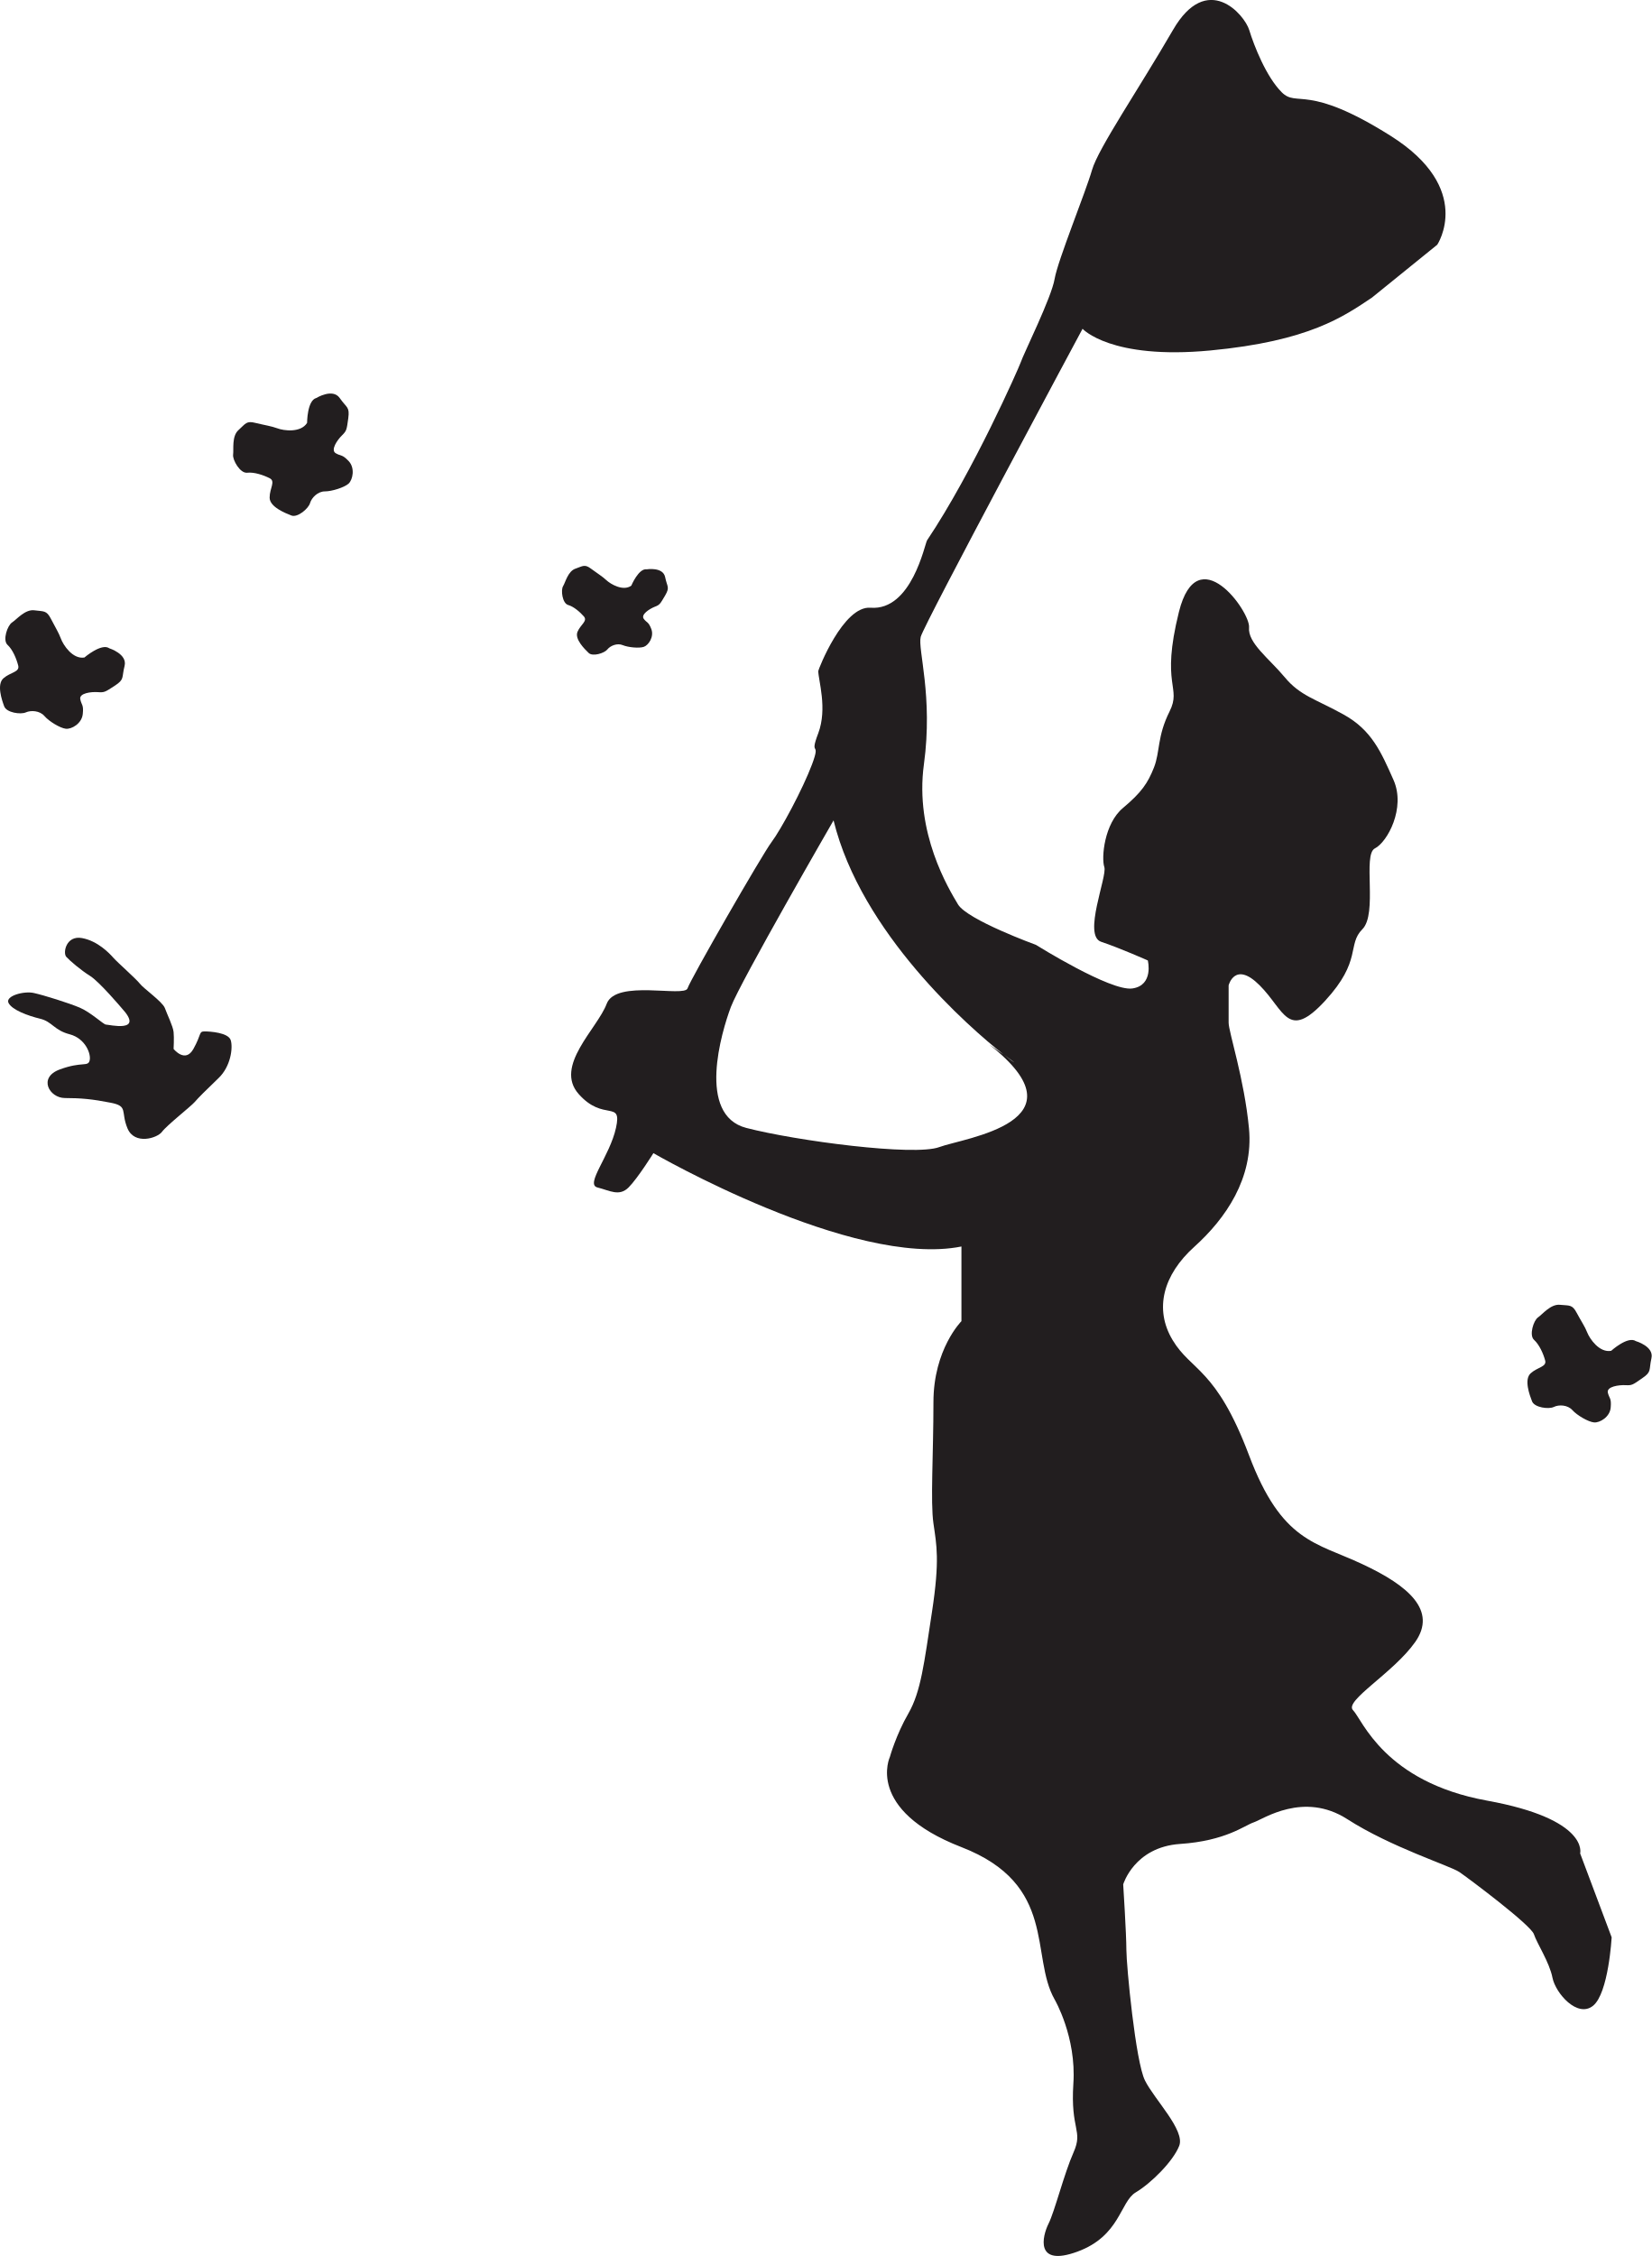
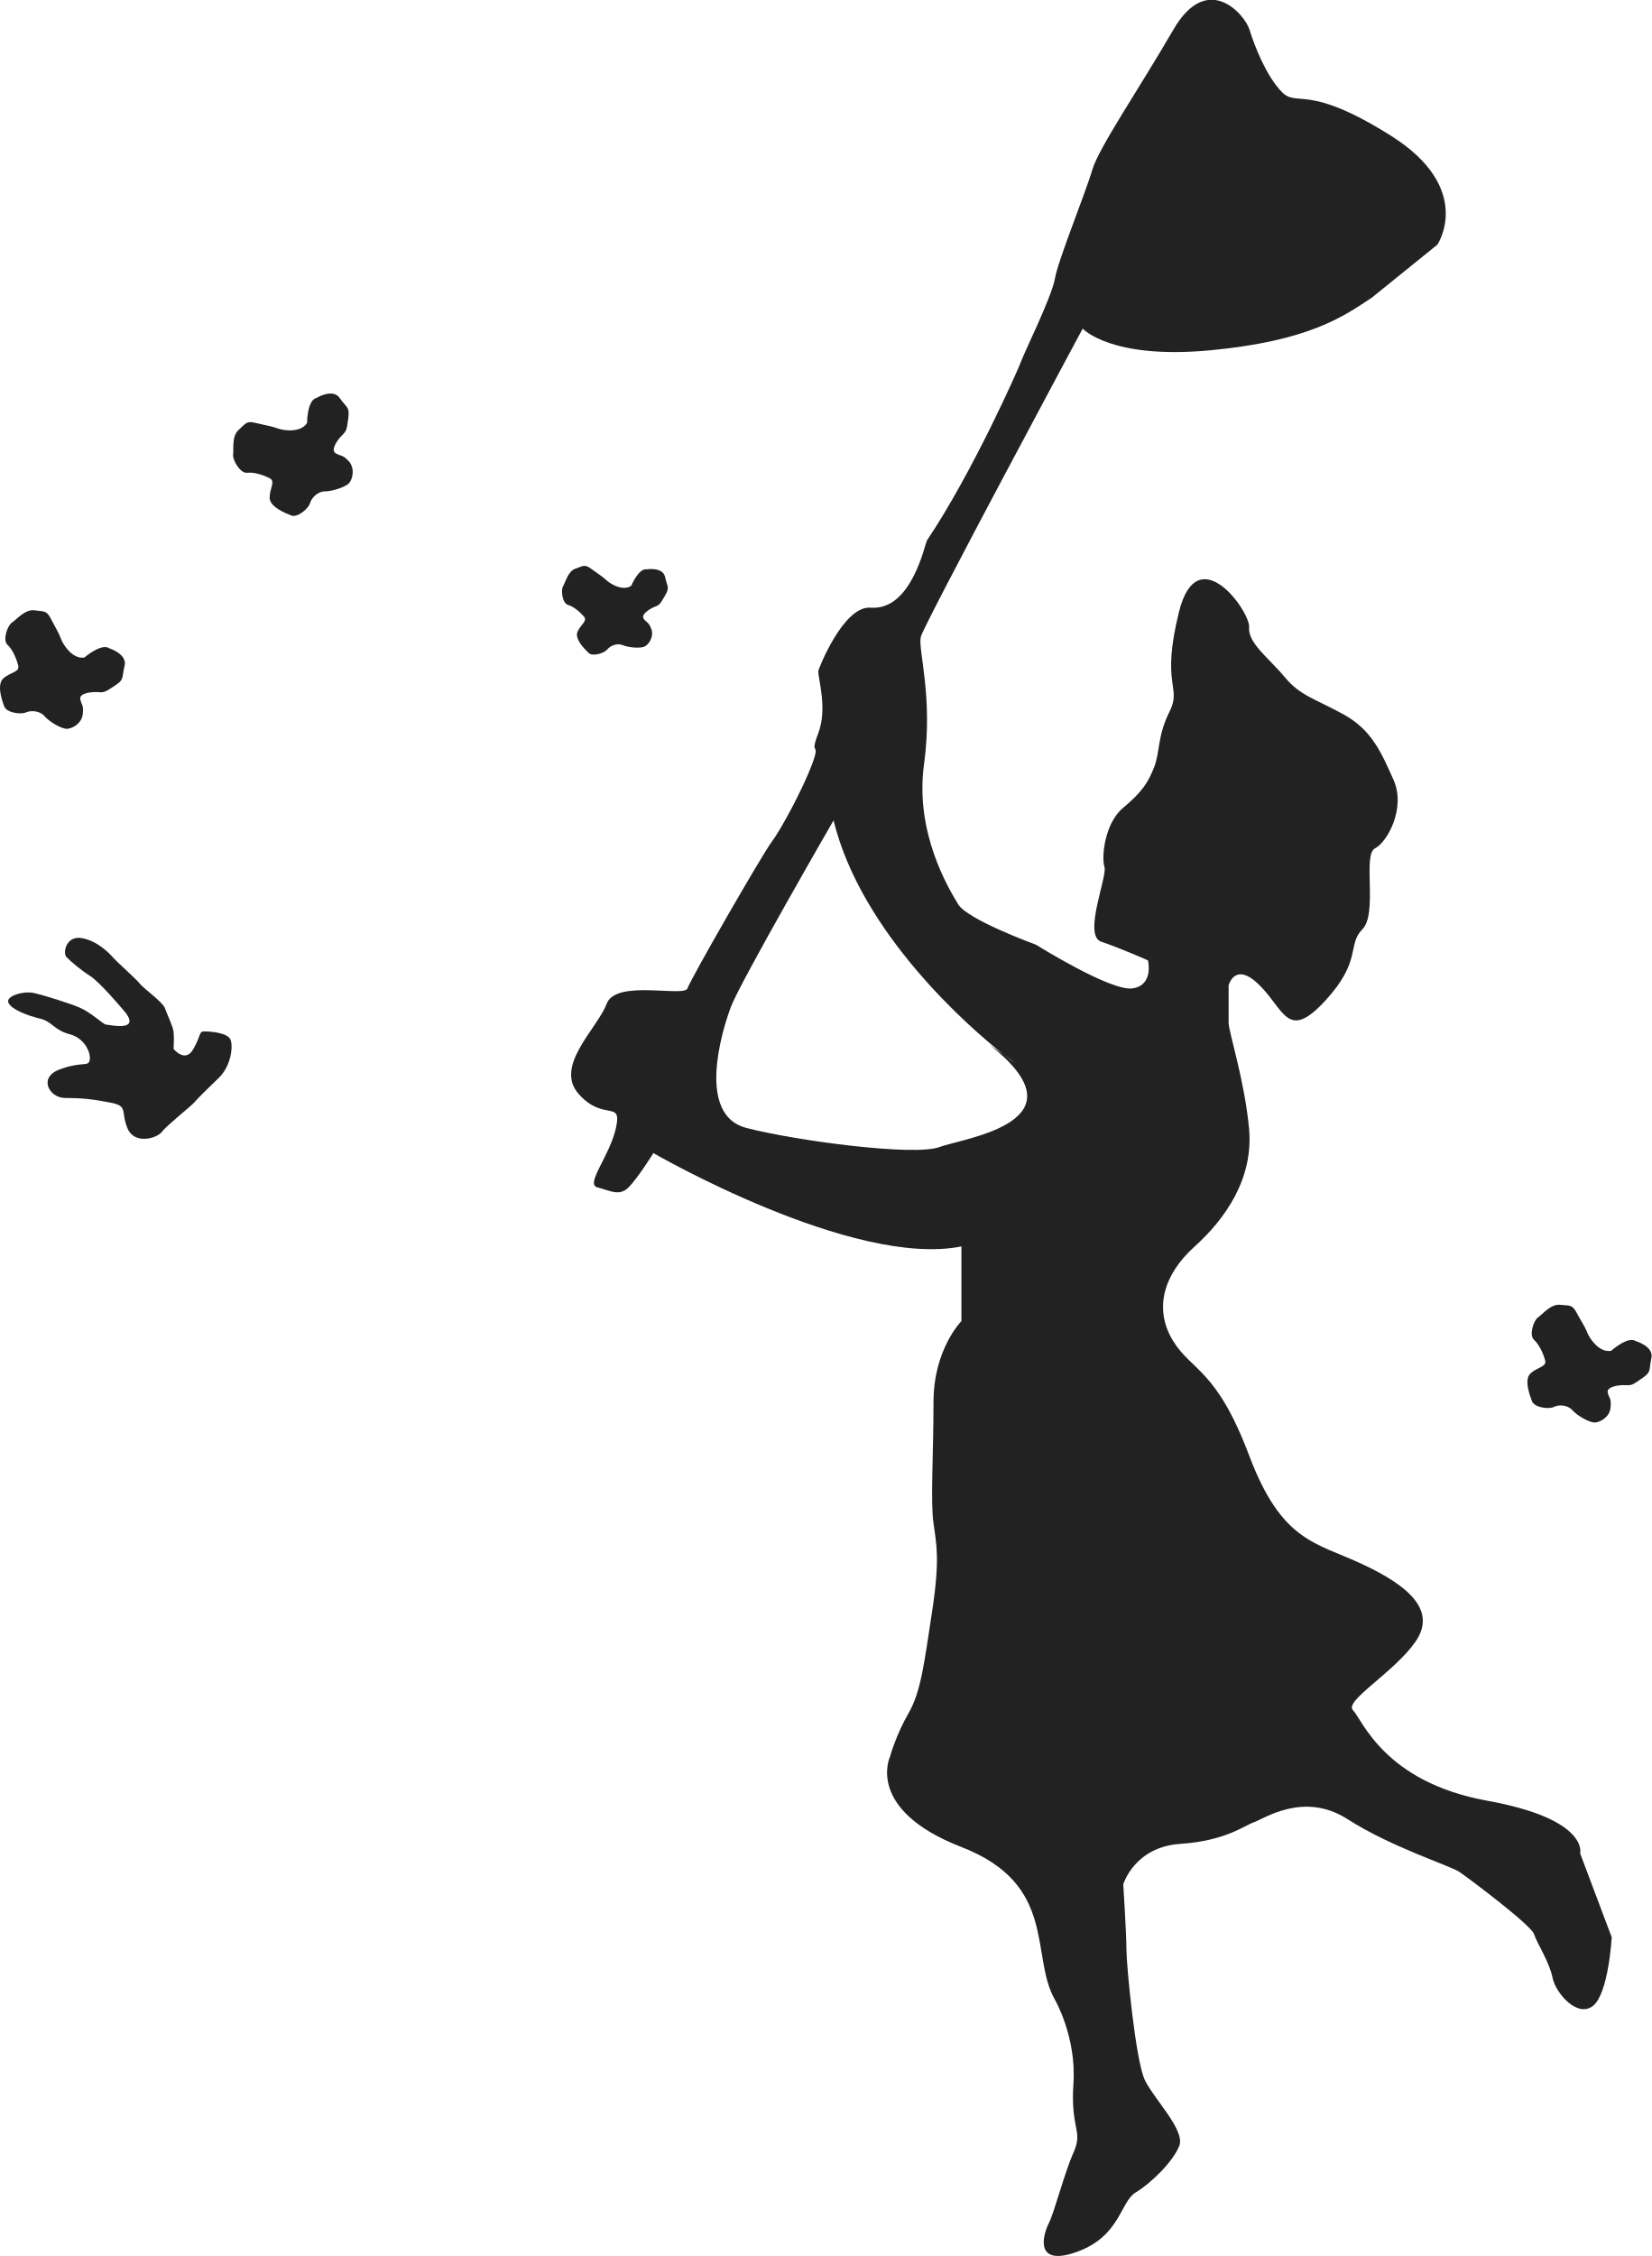
<svg xmlns="http://www.w3.org/2000/svg" version="1.1" id="Layer_1" width="24.424" height="33.354" viewBox="0 0 24.424 33.354" overflow="visible" enable-background="new 0 0 24.424 33.354" xml:space="preserve">
  <g>
-     <path fill="#221E1F" d="M13.89,16.959c-0.368,0.138-2.117-0.092-2.854-0.283c-0.735-0.19-0.367-1.419-0.229-1.787   c0.137-0.367,1.519-2.76,1.519-2.76c0.408,1.665,2.002,3.059,2.514,3.461c0.229,0.163,0.189,0.15,0,0   c-0.057-0.04-0.127-0.089-0.214-0.148C16.098,16.591,14.257,16.822,13.89,16.959 M23.366,27.402c0,0,0.139-0.506-1.379-0.781   c-1.519-0.277-1.842-1.197-1.979-1.336c-0.139-0.137,0.598-0.551,0.92-1.01c0.322-0.461-0.092-0.828-0.783-1.15   c-0.689-0.324-1.191-0.324-1.676-1.611s-0.854-1.242-1.129-1.701c-0.277-0.461-0.139-0.967,0.322-1.381   c0.459-0.414,0.877-1.012,0.807-1.749c-0.07-0.735-0.301-1.426-0.301-1.563v-0.552c0,0,0.092-0.368,0.459,0   c0.369,0.368,0.414,0.828,0.967,0.229c0.551-0.598,0.322-0.828,0.551-1.058c0.231-0.23,0.001-1.104,0.186-1.196   c0.184-0.092,0.459-0.598,0.275-1.012s-0.322-0.736-0.736-0.966c-0.414-0.23-0.644-0.276-0.873-0.553   c-0.229-0.275-0.549-0.506-0.527-0.736c0.021-0.229-0.762-1.333-1.037-0.229c-0.275,1.104,0.046,1.104-0.139,1.473   c-0.184,0.367-0.139,0.597-0.23,0.827c-0.091,0.23-0.183,0.368-0.459,0.599c-0.275,0.229-0.322,0.735-0.275,0.874   c0.045,0.138-0.322,1.012-0.047,1.104c0.276,0.092,0.69,0.276,0.69,0.276s0.092,0.368-0.229,0.414   c-0.322,0.046-1.426-0.645-1.426-0.645s-1.013-0.368-1.152-0.598c-0.137-0.229-0.643-1.058-0.504-2.07   c0.138-1.012-0.094-1.702-0.047-1.886s2.393-4.554,2.393-4.554s0.413,0.46,1.886,0.321c1.472-0.139,1.978-0.506,2.392-0.781   l0.967-0.783c0,0,0.552-0.828-0.69-1.61c-1.241-0.782-1.38-0.414-1.61-0.644c-0.23-0.23-0.41-0.69-0.48-0.919   c-0.07-0.231-0.624-0.875-1.129,0c-0.506,0.873-1.104,1.748-1.196,2.068c-0.092,0.322-0.506,1.335-0.553,1.61   c-0.046,0.277-0.459,1.105-0.505,1.243c-0.021,0.063-0.696,1.6-1.381,2.622c-0.034,0.052-0.226,1.045-0.836,0.997   c-0.405-0.032-0.773,0.916-0.773,0.935c0,0.137,0.138,0.552,0,0.92c-0.14,0.368,0.045,0.092-0.092,0.46   c-0.138,0.368-0.46,0.966-0.599,1.15c-0.139,0.184-1.197,2.024-1.242,2.162s-1.059-0.138-1.196,0.229   c-0.138,0.368-0.781,0.92-0.414,1.334c0.368,0.415,0.644,0.078,0.552,0.499s-0.46,0.835-0.275,0.882   c0.184,0.046,0.322,0.138,0.461,0c0.137-0.138,0.367-0.507,0.367-0.507s2.943,1.703,4.555,1.38v1.104c0,0-0.414,0.414-0.414,1.197   c0,0.781-0.046,1.473,0,1.793c0.046,0.322,0.096,0.537-0.021,1.305c-0.117,0.766-0.164,1.18-0.348,1.502   c-0.186,0.322-0.275,0.645-0.275,0.645s-0.369,0.781,1.058,1.334c1.426,0.553,1.011,1.609,1.379,2.254c0,0,0.323,0.553,0.276,1.242   c-0.045,0.689,0.147,0.689,0.004,1.014c-0.142,0.32-0.279,0.873-0.371,1.057s-0.206,0.645,0.426,0.414s0.632-0.736,0.861-0.875   c0.23-0.137,0.554-0.459,0.645-0.689c0.092-0.23-0.369-0.689-0.506-0.967c-0.139-0.275-0.275-1.701-0.275-1.932   s-0.047-0.967-0.047-0.967s0.162-0.551,0.84-0.598c0.678-0.045,0.955-0.275,1.092-0.32c0.139-0.047,0.736-0.461,1.381-0.047   c0.644,0.414,1.518,0.689,1.656,0.781c0.138,0.094,1.058,0.783,1.104,0.92c0.046,0.139,0.23,0.414,0.275,0.645   c0.047,0.23,0.369,0.598,0.599,0.414s0.276-1.012,0.276-1.012L23.366,27.402z" />
-     <path fill="#221E1F" d="M4.541,6.252c0,0,0-0.333,0.137-0.368c0,0,0.241-0.148,0.345,0c0.104,0.15,0.15,0.126,0.127,0.3   C5.126,6.357,5.126,6.368,5.057,6.437c-0.07,0.068-0.173,0.218-0.092,0.264c0.08,0.047,0.092,0.012,0.19,0.115s0.062,0.275,0,0.334   C5.092,7.207,4.907,7.265,4.804,7.265c-0.104,0-0.195,0.092-0.219,0.172C4.563,7.518,4.401,7.656,4.31,7.622   C4.218,7.586,3.987,7.495,3.987,7.357c0-0.139,0.092-0.241,0-0.287C3.896,7.024,3.758,6.977,3.654,6.989   C3.55,7,3.437,6.8,3.447,6.722c0.011-0.078-0.023-0.274,0.081-0.365c0.103-0.092,0.114-0.14,0.251-0.104   c0.14,0.034,0.231,0.046,0.324,0.08C4.194,6.368,4.448,6.402,4.541,6.252" />
-     <path fill="#221E1F" d="M1.248,9.721c0,0,0.253-0.218,0.369-0.136c0,0,0.27,0.085,0.225,0.261s0.003,0.195-0.143,0.291   c-0.146,0.095-0.154,0.103-0.252,0.096c-0.097-0.007-0.278,0.014-0.26,0.104c0.018,0.091,0.052,0.077,0.037,0.219   c-0.014,0.142-0.167,0.229-0.252,0.218c-0.084-0.01-0.249-0.11-0.316-0.189c-0.068-0.078-0.197-0.087-0.273-0.053   c-0.077,0.035-0.286,0.005-0.321-0.089c-0.034-0.092-0.115-0.325-0.01-0.416c0.104-0.09,0.243-0.089,0.217-0.188   C0.243,9.738,0.188,9.604,0.111,9.534c-0.076-0.071,0-0.288,0.067-0.331s0.192-0.197,0.329-0.18   c0.138,0.019,0.18-0.003,0.245,0.124s0.115,0.204,0.149,0.296C0.935,9.536,1.075,9.75,1.248,9.721" />
-     <path fill="#221E1F" d="M9.335,8.659c0,0,0.109-0.261,0.229-0.242c0,0,0.238-0.038,0.271,0.113c0.03,0.15,0.074,0.147,0,0.275   C9.759,8.933,9.757,8.942,9.679,8.972C9.603,9.003,9.472,9.086,9.52,9.15c0.048,0.063,0.069,0.039,0.112,0.152   c0.041,0.113-0.041,0.236-0.111,0.261C9.453,9.587,9.29,9.572,9.208,9.538c-0.08-0.034-0.183,0.008-0.227,0.064   C8.937,9.657,8.765,9.711,8.705,9.654C8.645,9.596,8.494,9.449,8.54,9.34c0.046-0.107,0.151-0.157,0.095-0.225   C8.577,9.049,8.485,8.968,8.4,8.944c-0.085-0.026-0.109-0.22-0.074-0.277c0.035-0.057,0.072-0.222,0.184-0.26   c0.11-0.038,0.136-0.07,0.231,0.002c0.097,0.072,0.165,0.112,0.226,0.169S9.214,8.746,9.335,8.659" />
-     <path fill="#221E1F" d="M23.825,19.971c0,0,0.246-0.223,0.365-0.143c0,0,0.272,0.078,0.23,0.254   c-0.04,0.178,0.007,0.197-0.137,0.295c-0.143,0.1-0.151,0.107-0.248,0.102c-0.098-0.004-0.277,0.02-0.26,0.109   c0.021,0.09,0.055,0.076,0.043,0.219c-0.01,0.143-0.162,0.23-0.246,0.223c-0.086-0.008-0.252-0.105-0.321-0.182   c-0.07-0.078-0.199-0.084-0.274-0.047c-0.074,0.037-0.285,0.01-0.322-0.082c-0.035-0.09-0.123-0.324-0.02-0.416   c0.102-0.092,0.241-0.094,0.213-0.191c-0.027-0.1-0.086-0.232-0.164-0.303c-0.076-0.068-0.007-0.287,0.059-0.332   c0.066-0.045,0.188-0.201,0.326-0.186c0.137,0.014,0.18-0.008,0.246,0.119c0.067,0.125,0.121,0.201,0.156,0.291   C23.507,19.793,23.651,20.004,23.825,19.971" />
-     <path fill="#221E1F" d="M1.799,14.904c0,0-0.328-0.388-0.465-0.474c-0.139-0.087-0.302-0.226-0.355-0.285   c-0.051-0.061,0-0.319,0.234-0.276c0.233,0.043,0.405,0.225,0.465,0.293c0.061,0.069,0.337,0.312,0.389,0.38   c0.051,0.069,0.336,0.268,0.371,0.362c0.034,0.095,0.12,0.267,0.129,0.354c0.009,0.086,0,0.25,0,0.25s0.172,0.217,0.293,0   c0.121-0.216,0.078-0.259,0.164-0.259s0.353,0.018,0.388,0.13s0,0.389-0.181,0.561c-0.181,0.173-0.302,0.294-0.353,0.354   c-0.052,0.061-0.415,0.346-0.483,0.44c-0.07,0.094-0.406,0.198-0.51-0.052c-0.104-0.25,0.017-0.328-0.25-0.379   c-0.267-0.053-0.441-0.069-0.674-0.069c-0.231,0-0.404-0.303-0.076-0.423c0.328-0.121,0.414-0.035,0.44-0.13   c0.026-0.096-0.061-0.327-0.293-0.389c-0.234-0.06-0.259-0.188-0.44-0.231c-0.181-0.044-0.414-0.13-0.466-0.233   c-0.052-0.104,0.232-0.182,0.379-0.146c0.147,0.033,0.509,0.146,0.673,0.215c0.164,0.069,0.354,0.251,0.388,0.251   C1.601,15.146,2.148,15.281,1.799,14.904" />
+     <path fill="#222222" d="M13.89,16.959c-0.367,0.138-2.117-0.092-2.854-0.283c-0.735-0.19-0.367-1.419-0.229-1.787   c0.137-0.367,1.519-2.76,1.519-2.76c0.407,1.665,2.002,3.059,2.514,3.461c0.229,0.163,0.188,0.15,0,0   c-0.057-0.04-0.127-0.089-0.214-0.148C16.099,16.591,14.257,16.823,13.89,16.959 M23.366,27.402c0,0,0.139-0.506-1.379-0.78   c-1.52-0.277-1.842-1.197-1.979-1.336c-0.139-0.138,0.599-0.552,0.921-1.011c0.321-0.461-0.093-0.827-0.783-1.149   c-0.689-0.324-1.191-0.324-1.676-1.611c-0.486-1.287-0.854-1.242-1.13-1.701c-0.276-0.461-0.139-0.967,0.322-1.381   c0.459-0.414,0.877-1.012,0.808-1.749c-0.07-0.734-0.302-1.426-0.302-1.563v-0.553c0,0,0.092-0.367,0.459,0   c0.369,0.368,0.414,0.828,0.968,0.229c0.551-0.598,0.321-0.828,0.551-1.058c0.23-0.23,0-1.104,0.186-1.196   c0.184-0.092,0.459-0.599,0.275-1.012c-0.185-0.414-0.322-0.736-0.736-0.967c-0.414-0.229-0.645-0.275-0.873-0.553   c-0.229-0.275-0.549-0.506-0.527-0.736c0.021-0.229-0.762-1.333-1.037-0.229c-0.274,1.104,0.047,1.104-0.139,1.473   c-0.184,0.367-0.139,0.598-0.23,0.827c-0.09,0.23-0.183,0.368-0.459,0.599c-0.274,0.229-0.321,0.735-0.274,0.874   c0.045,0.139-0.322,1.013-0.047,1.104c0.276,0.092,0.69,0.276,0.69,0.276s0.092,0.367-0.229,0.414   c-0.322,0.046-1.427-0.646-1.427-0.646s-1.012-0.368-1.151-0.598c-0.138-0.229-0.644-1.059-0.504-2.07   c0.138-1.012-0.095-1.702-0.047-1.886c0.047-0.185,2.393-4.555,2.393-4.555s0.413,0.46,1.886,0.321s1.979-0.506,2.393-0.781   l0.967-0.782c0,0,0.553-0.828-0.689-1.61s-1.381-0.414-1.61-0.644c-0.229-0.23-0.41-0.69-0.479-0.92   c-0.07-0.23-0.625-0.875-1.129,0c-0.507,0.873-1.104,1.748-1.197,2.068c-0.092,0.322-0.506,1.335-0.553,1.61   C15.549,4.4,15.136,5.228,15.09,5.366c-0.021,0.063-0.696,1.6-1.381,2.621c-0.034,0.053-0.226,1.046-0.836,0.997   C12.468,8.953,12.1,9.901,12.1,9.92c0,0.137,0.138,0.552,0,0.92c-0.14,0.368,0.045,0.092-0.092,0.46   c-0.138,0.368-0.46,0.966-0.599,1.15c-0.139,0.184-1.197,2.023-1.242,2.161c-0.045,0.139-1.059-0.138-1.196,0.229   c-0.138,0.368-0.781,0.92-0.414,1.334c0.368,0.415,0.644,0.078,0.552,0.499c-0.092,0.421-0.46,0.835-0.275,0.882   c0.184,0.046,0.322,0.138,0.461,0c0.137-0.138,0.367-0.507,0.367-0.507s2.943,1.703,4.555,1.38v1.104c0,0-0.413,0.414-0.413,1.196   c0,0.781-0.047,1.474,0,1.793c0.045,0.322,0.096,0.537-0.021,1.306c-0.117,0.766-0.164,1.18-0.348,1.502   c-0.187,0.321-0.275,0.645-0.275,0.645s-0.369,0.781,1.058,1.334s1.011,1.609,1.38,2.254c0,0,0.322,0.554,0.275,1.242   c-0.045,0.689,0.146,0.689,0.004,1.014c-0.143,0.32-0.279,0.873-0.371,1.058c-0.092,0.184-0.206,0.645,0.426,0.414   c0.633-0.231,0.633-0.736,0.861-0.875c0.23-0.138,0.555-0.459,0.645-0.689c0.092-0.229-0.369-0.688-0.506-0.967   c-0.139-0.275-0.275-1.701-0.275-1.932c0-0.231-0.047-0.968-0.047-0.968s0.162-0.551,0.841-0.598   c0.678-0.045,0.954-0.275,1.092-0.32c0.14-0.047,0.735-0.461,1.381-0.047c0.644,0.414,1.519,0.689,1.656,0.781   c0.138,0.094,1.058,0.783,1.104,0.92c0.045,0.139,0.229,0.414,0.274,0.646c0.047,0.229,0.369,0.598,0.599,0.414   c0.23-0.185,0.276-1.013,0.276-1.013L23.366,27.402z" />
+     <path fill="#222222" d="M4.541,6.252c0,0,0-0.333,0.137-0.368c0,0,0.241-0.148,0.345,0c0.104,0.15,0.15,0.126,0.127,0.3   C5.126,6.357,5.126,6.368,5.057,6.437c-0.07,0.068-0.173,0.219-0.092,0.265c0.08,0.047,0.092,0.012,0.19,0.114   c0.098,0.104,0.062,0.275,0,0.334C5.092,7.207,4.907,7.265,4.804,7.265c-0.104,0-0.195,0.092-0.219,0.172   C4.563,7.518,4.401,7.656,4.31,7.622C4.218,7.586,3.987,7.495,3.987,7.357s0.092-0.24,0-0.287C3.896,7.024,3.758,6.977,3.654,6.99   C3.55,7,3.437,6.8,3.447,6.722c0.011-0.078-0.023-0.273,0.081-0.365c0.103-0.092,0.114-0.14,0.251-0.104   c0.14,0.034,0.231,0.046,0.324,0.08C4.194,6.368,4.448,6.402,4.541,6.252" />
+     <path fill="#222222" d="M1.248,9.721c0,0,0.253-0.218,0.369-0.136c0,0,0.27,0.085,0.225,0.261   c-0.045,0.176,0.003,0.195-0.143,0.291c-0.146,0.095-0.154,0.104-0.252,0.096c-0.097-0.007-0.278,0.015-0.26,0.104   c0.018,0.091,0.052,0.077,0.037,0.219c-0.014,0.143-0.167,0.229-0.252,0.218c-0.084-0.01-0.249-0.109-0.316-0.188   c-0.068-0.078-0.197-0.087-0.273-0.053c-0.077,0.034-0.286,0.005-0.321-0.09c-0.034-0.092-0.115-0.324-0.01-0.416   c0.104-0.09,0.243-0.089,0.217-0.188C0.243,9.738,0.188,9.604,0.111,9.534c-0.076-0.071,0-0.288,0.067-0.331   C0.245,9.16,0.37,9.006,0.507,9.023c0.138,0.02,0.18-0.003,0.245,0.124s0.115,0.204,0.149,0.296   C0.935,9.536,1.075,9.75,1.248,9.721" />
+     <path fill="#222222" d="M9.335,8.659c0,0,0.109-0.262,0.229-0.242c0,0,0.238-0.038,0.271,0.113c0.03,0.149,0.074,0.146,0,0.274   C9.759,8.933,9.757,8.942,9.679,8.972C9.603,9.003,9.472,9.086,9.52,9.15s0.069,0.039,0.112,0.152   c0.041,0.113-0.041,0.236-0.111,0.261C9.453,9.587,9.29,9.573,9.208,9.538c-0.08-0.034-0.183,0.008-0.227,0.063   S8.765,9.711,8.705,9.654S8.494,9.449,8.54,9.34c0.046-0.107,0.151-0.157,0.095-0.225C8.577,9.049,8.485,8.968,8.4,8.944   c-0.085-0.025-0.109-0.22-0.074-0.276C8.361,8.61,8.398,8.445,8.51,8.407c0.11-0.038,0.136-0.07,0.231,0.002   c0.097,0.071,0.165,0.111,0.226,0.169C9.028,8.635,9.214,8.746,9.335,8.659" />
+     <path fill="#222222" d="M23.825,19.971c0,0,0.246-0.223,0.365-0.143c0,0,0.271,0.078,0.229,0.254   c-0.04,0.178,0.007,0.196-0.137,0.295c-0.144,0.1-0.151,0.106-0.248,0.102c-0.099-0.004-0.277,0.021-0.261,0.109   c0.021,0.09,0.056,0.076,0.043,0.219c-0.01,0.144-0.162,0.23-0.246,0.224c-0.086-0.009-0.252-0.105-0.32-0.183   c-0.07-0.078-0.199-0.084-0.273-0.047s-0.285,0.01-0.322-0.082c-0.035-0.09-0.123-0.324-0.021-0.416s0.241-0.094,0.214-0.191   c-0.027-0.1-0.086-0.231-0.164-0.303c-0.076-0.067-0.008-0.287,0.059-0.332s0.188-0.201,0.326-0.186   c0.137,0.014,0.18-0.008,0.246,0.119c0.066,0.125,0.121,0.2,0.156,0.291C23.507,19.793,23.651,20.004,23.825,19.971" />
+     <path fill="#222222" d="M1.799,14.904c0,0-0.328-0.388-0.465-0.474c-0.139-0.087-0.302-0.226-0.355-0.285   c-0.051-0.061,0-0.318,0.234-0.275c0.233,0.043,0.405,0.225,0.465,0.293c0.061,0.068,0.337,0.312,0.389,0.38   c0.051,0.068,0.336,0.268,0.371,0.361c0.034,0.096,0.12,0.268,0.129,0.354c0.009,0.086,0,0.25,0,0.25s0.172,0.217,0.293,0   c0.121-0.216,0.078-0.259,0.164-0.259s0.353,0.018,0.388,0.13c0.035,0.112,0,0.389-0.181,0.561   c-0.181,0.173-0.302,0.294-0.353,0.354c-0.052,0.061-0.415,0.346-0.483,0.439c-0.07,0.095-0.406,0.198-0.51-0.052   s0.017-0.328-0.25-0.379c-0.267-0.053-0.441-0.069-0.674-0.069c-0.231,0-0.404-0.303-0.076-0.423   c0.328-0.121,0.414-0.035,0.44-0.13c0.026-0.096-0.061-0.327-0.293-0.389c-0.234-0.061-0.259-0.188-0.44-0.231   c-0.181-0.044-0.414-0.13-0.466-0.232c-0.052-0.104,0.232-0.183,0.379-0.146c0.147,0.033,0.509,0.146,0.673,0.215   c0.164,0.069,0.354,0.251,0.388,0.251C1.601,15.146,2.148,15.281,1.799,14.904" />
  </g>
</svg>
